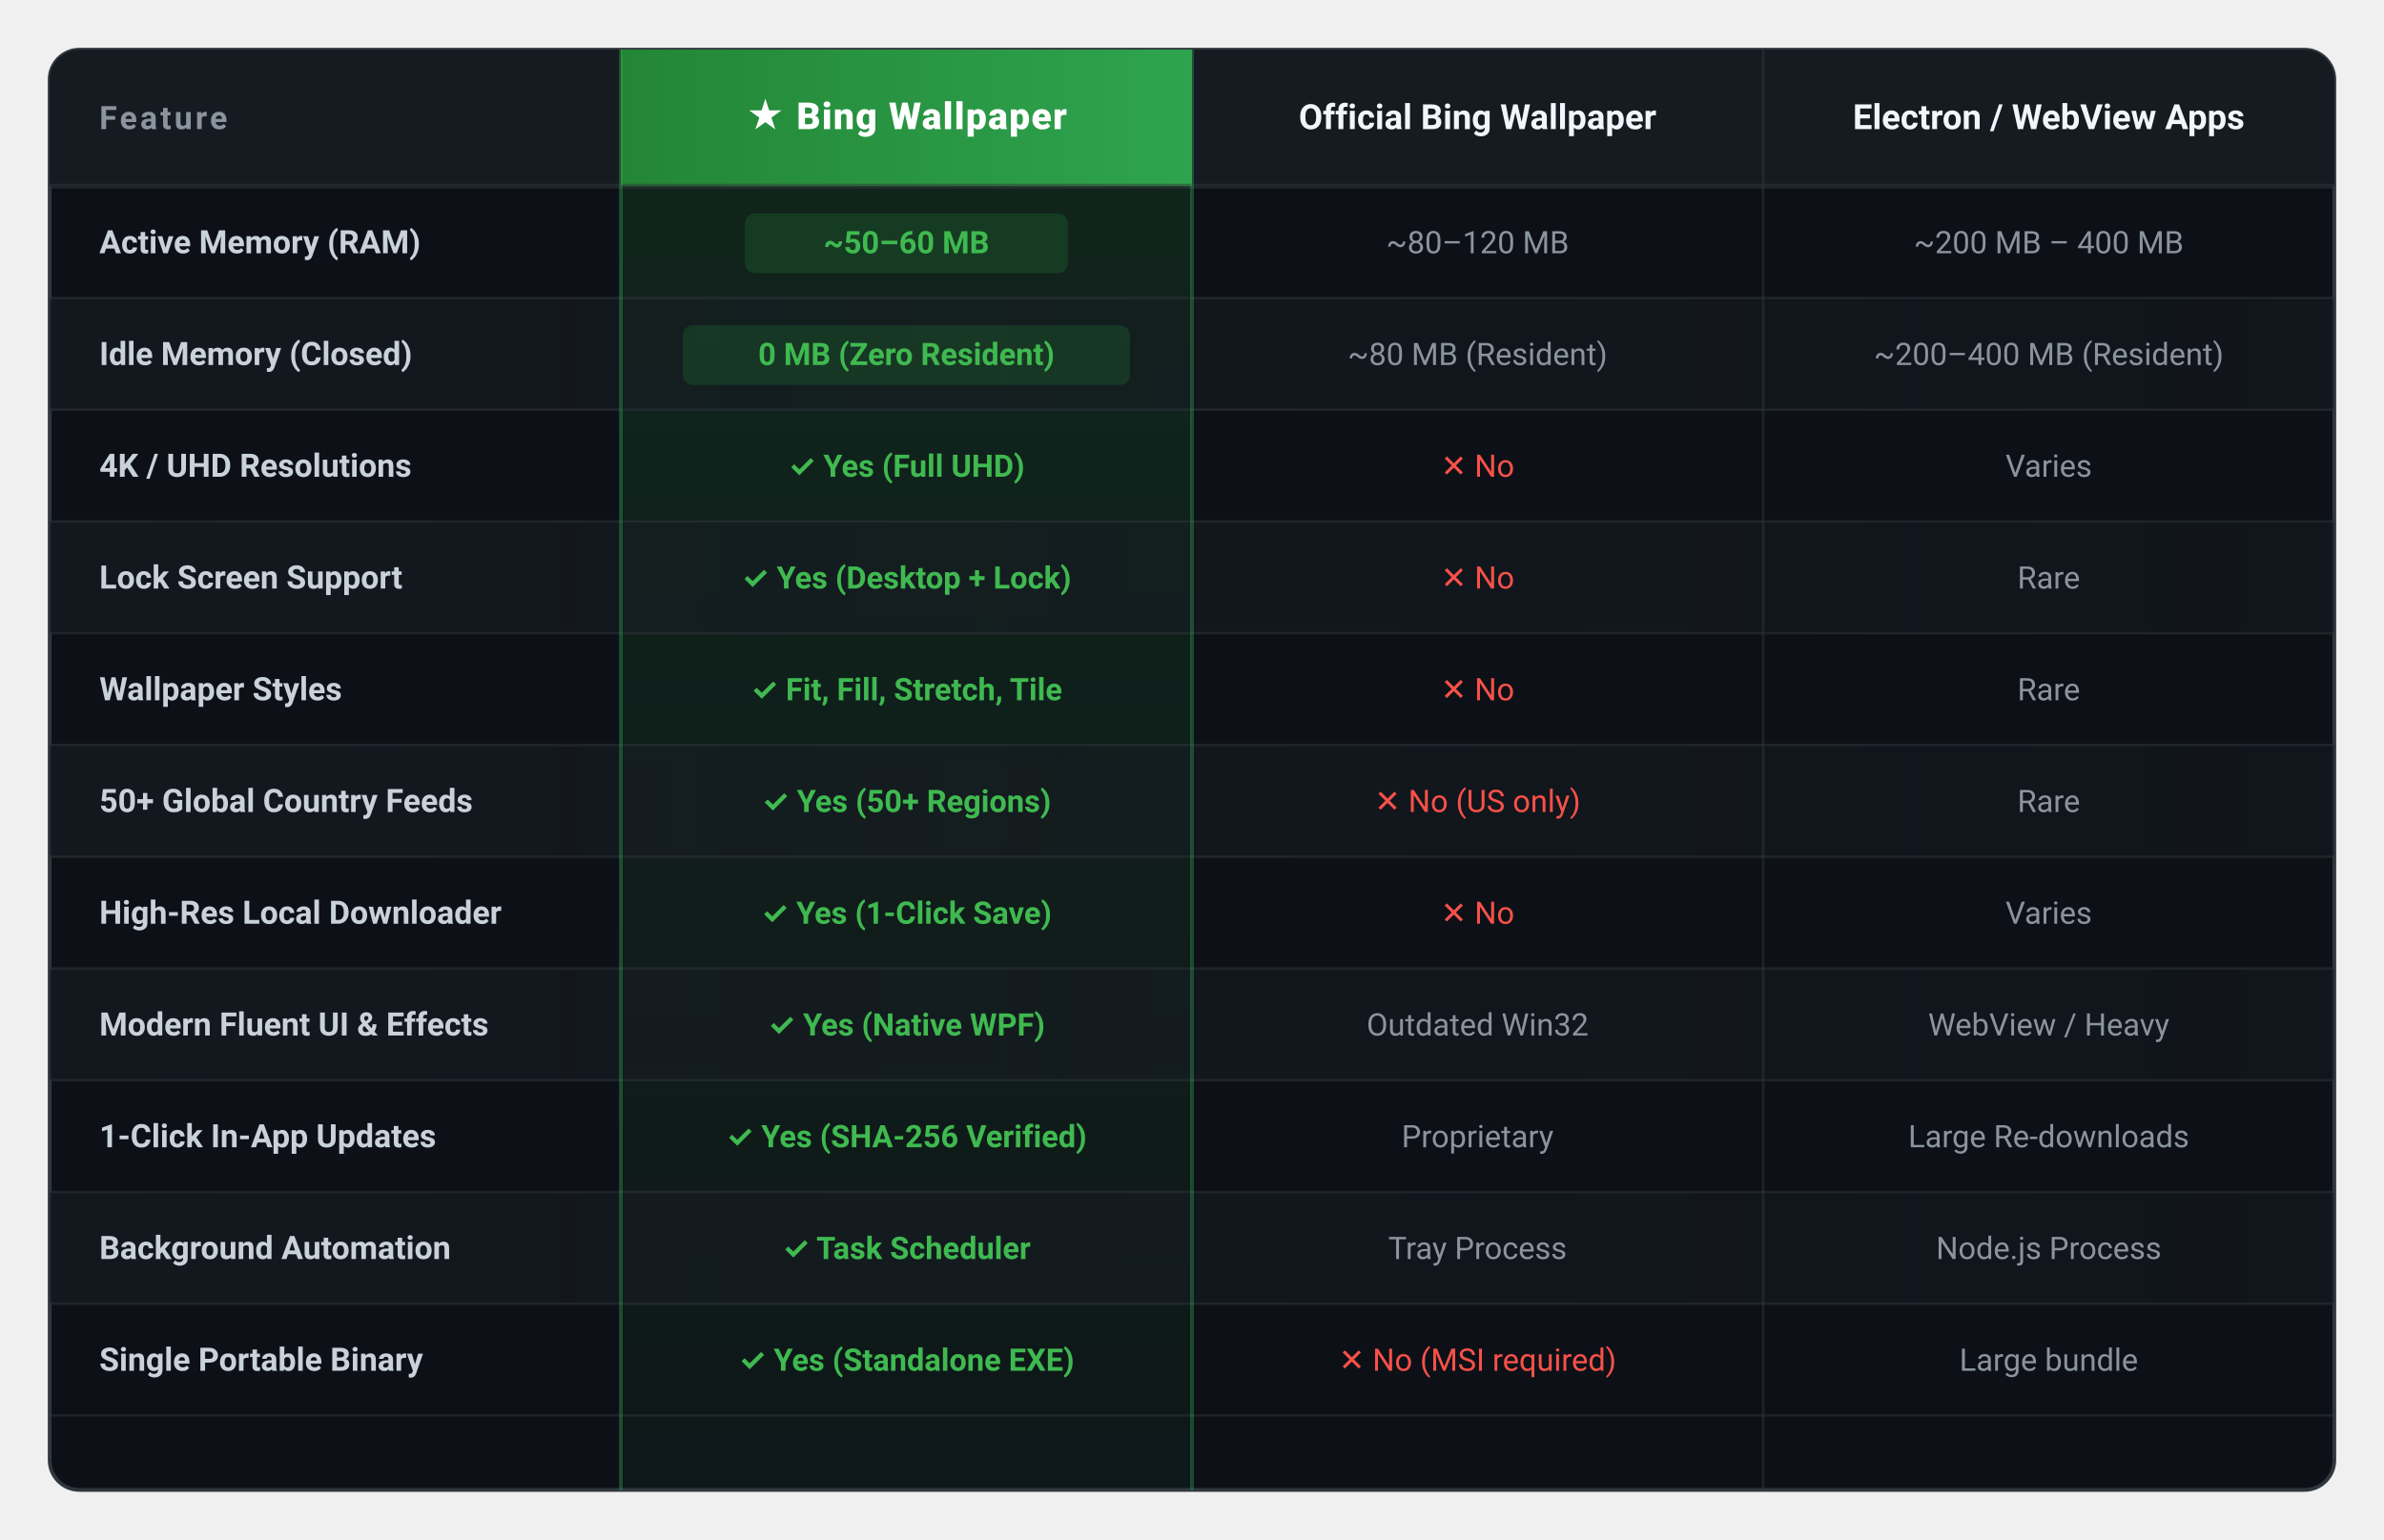
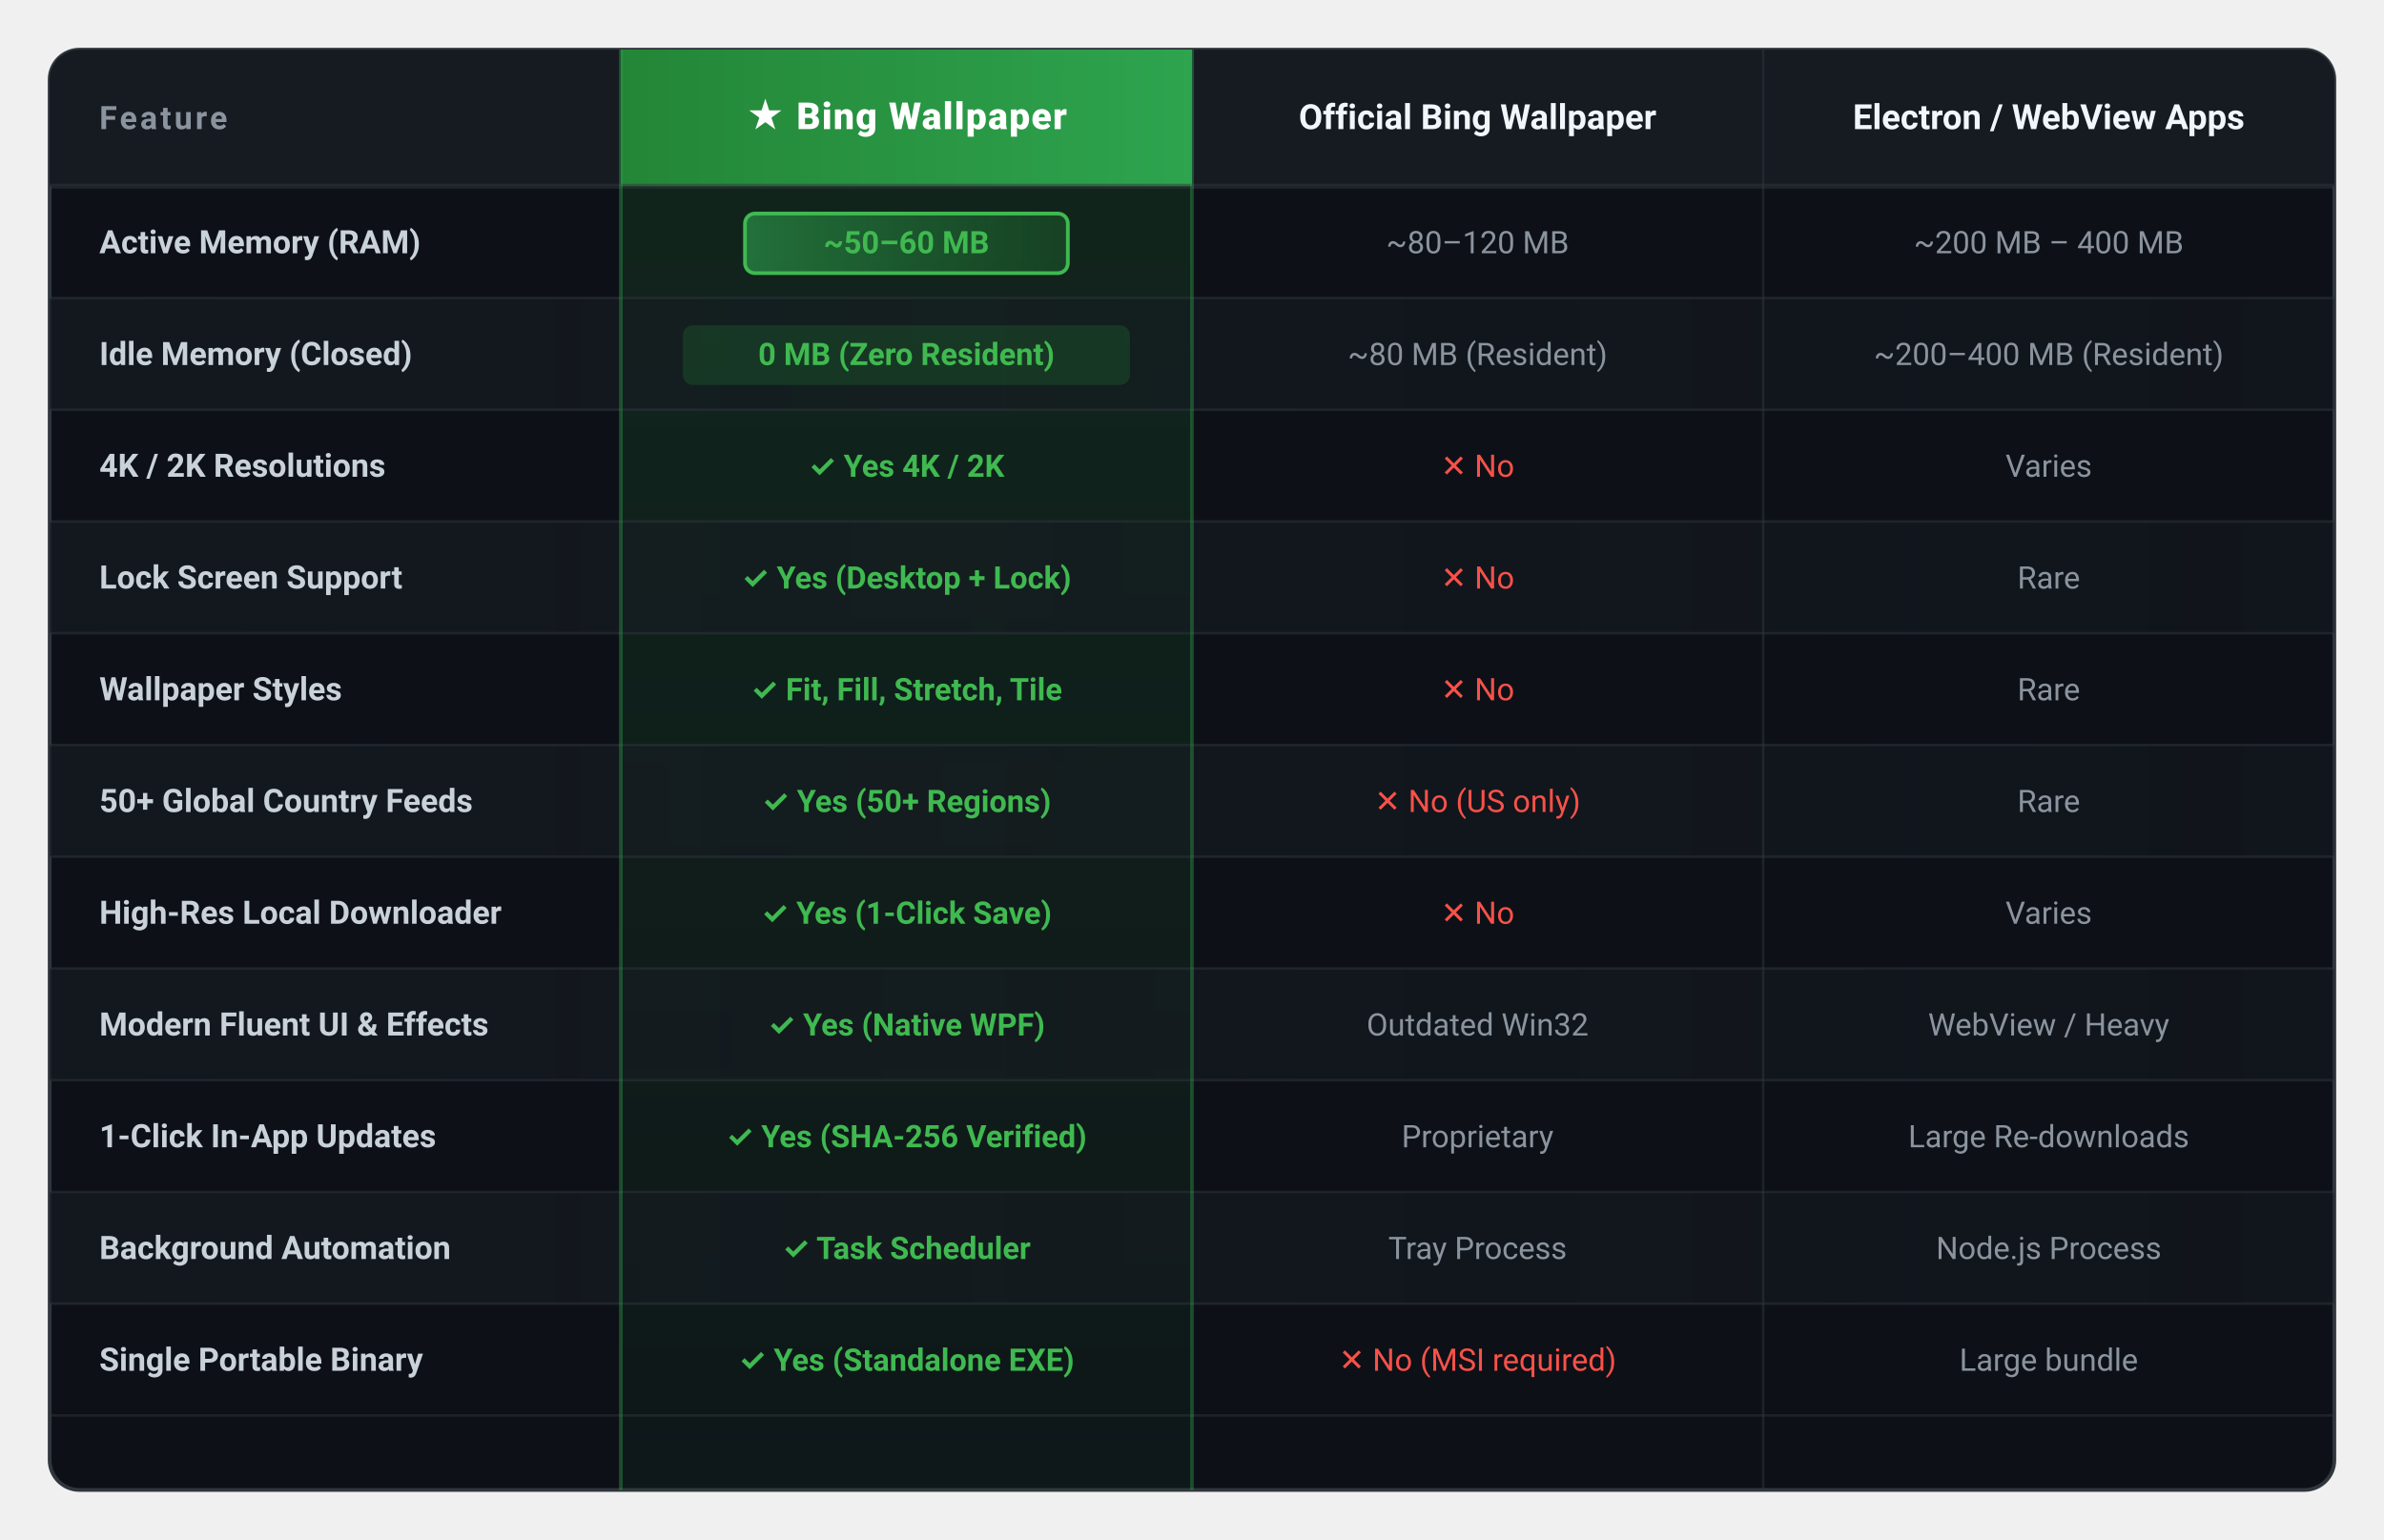
<svg xmlns="http://www.w3.org/2000/svg" viewBox="0 0 960 620" width="100%" height="100%" style="background: #0d1117; font-family: -apple-system, BlinkMacSystemFont, 'Segoe UI', Roboto, Helvetica, Arial, sans-serif;">
  <defs>
    <linearGradient id="winner-col" x1="0%" y1="0%" x2="0%" y2="100%">
      <stop offset="0%" stop-color="#238636" stop-opacity="0.18" />
      <stop offset="100%" stop-color="#238636" stop-opacity="0.05" />
    </linearGradient>
    <linearGradient id="winner-header" x1="0%" y1="0%" x2="100%" y2="0%">
      <stop offset="0%" stop-color="#238636" />
      <stop offset="100%" stop-color="#2ea44f" />
    </linearGradient>
    <linearGradient id="row-even" x1="0%" y1="0%" x2="100%" y2="0%">
      <stop offset="0%" stop-color="#161b22" stop-opacity="0.7" />
      <stop offset="100%" stop-color="#161b22" stop-opacity="0.4" />
    </linearGradient>
    <filter id="blur-bg">
      <feGaussianBlur stdDeviation="10" />
    </filter>
  </defs>
  <style>
    .title { font-size: 13px; font-weight: 700; text-transform: uppercase; letter-spacing: 1.2px; fill: #8b949e; }
    .header-text { font-size: 14px; font-weight: 700; fill: #f0f6fc; }
    .winner-header-text { font-size: 15px; font-weight: 800; fill: #ffffff; letter-spacing: 0.5px; }
    .cell-label { font-size: 13px; font-weight: 600; fill: #c9d1d9; }
    .cell-value { font-size: 12.5px; fill: #8b949e; }
    .cell-winner { font-size: 12.5px; font-weight: 700; fill: #3fb950; }
    .cell-bad { font-size: 12.5px; fill: #f85149; }
    .grid-line { stroke: #30363d; stroke-width: 1; stroke-opacity: 0.5; }
    .badge { rx: 4px; ry: 4px; }
  </style>
  <rect x="20" y="20" width="920" height="580" rx="12" fill="#0d1117" stroke="#30363d" stroke-width="1.5" />
  <rect x="250" y="20" width="230" height="580" fill="url(#winner-col)" rx="0" />
  <path d="M 20 32 C 20 25.37 25.37 20 32 20 L 250 20 L 250 75 L 20 75 Z" fill="#161b22" />
  <rect x="250" y="20" width="230" height="55" fill="url(#winner-header)" rx="0" />
  <rect x="250" y="20" width="230" height="10" fill="url(#winner-header)" />
  <path d="M 480 20 L 710 20 L 710 75 L 480 75 Z" fill="#161b22" />
  <path d="M 710 20 L 928 20 C 934.63 20 940 25.37 940 32 L 940 75 L 710 75 Z" fill="#161b22" />
  <text x="40" y="52" class="title">Feature</text>
  <text x="365" y="52" text-anchor="middle" class="winner-header-text">★ Bing Wallpaper</text>
  <text x="595" y="52" text-anchor="middle" class="header-text">Official Bing Wallpaper</text>
  <text x="825" y="52" text-anchor="middle" class="header-text">Electron / WebView Apps</text>
  <g id="row-backgrounds">
    <rect x="20" y="120" width="920" height="45" fill="url(#row-even)" />
    <rect x="20" y="210" width="920" height="45" fill="url(#row-even)" />
    <rect x="20" y="300" width="920" height="45" fill="url(#row-even)" />
    <rect x="20" y="390" width="920" height="45" fill="url(#row-even)" />
    <rect x="20" y="480" width="920" height="45" fill="url(#row-even)" />
  </g>
  <g class="grid-line">
    <line x1="20" y1="75" x2="940" y2="75" stroke="#30363d" stroke-width="2" />
    <line x1="20" y1="120" x2="940" y2="120" />
    <line x1="20" y1="165" x2="940" y2="165" />
    <line x1="20" y1="210" x2="940" y2="210" />
    <line x1="20" y1="255" x2="940" y2="255" />
    <line x1="20" y1="300" x2="940" y2="300" />
    <line x1="20" y1="345" x2="940" y2="345" />
    <line x1="20" y1="390" x2="940" y2="390" />
    <line x1="20" y1="435" x2="940" y2="435" />
    <line x1="20" y1="480" x2="940" y2="480" />
    <line x1="20" y1="525" x2="940" y2="525" />
    <line x1="20" y1="570" x2="940" y2="570" />
  </g>
  <g class="grid-line">
    <line x1="250" y1="20" x2="250" y2="600" stroke="#2ea44f" stroke-opacity="0.4" stroke-width="1.5" />
    <line x1="480" y1="20" x2="480" y2="600" stroke="#2ea44f" stroke-opacity="0.4" stroke-width="1.5" />
    <line x1="710" y1="20" x2="710" y2="600" />
  </g>
  <text x="40" y="102" class="cell-label">Active Memory (RAM)</text>
-   <rect x="300" y="86" width="130" height="24" class="badge" fill="#238636" fill-opacity="0.25" />
+   <g>
+     <defs>
+       <linearGradient id="special-glow-grad" x1="0%" y1="0%" x2="100%" y2="0%">
+         <stop offset="0%" stop-color="#2ea44f" stop-opacity="0.6" />
+         <stop offset="100%" stop-color="#238636" stop-opacity="0.3" />
+       </linearGradient>
+       <style>
+         @keyframes pulse-special {
+           0% { opacity: 0.7; filter: drop-shadow(0 0 2px #3fb950); }
+           50% { opacity: 1.0; filter: drop-shadow(0 0 8px #3fb950); }
+           100% { opacity: 0.7; filter: drop-shadow(0 0 2px #3fb950); }
+         }
+         .special-badge-glow {
+           animation: pulse-special 2s infinite ease-in-out;
+         }
+       </style>
+     </defs>
+     <rect x="300" y="86" width="130" height="24" rx="6" ry="6" class="badge special-badge-glow" fill="url(#special-glow-grad)" stroke="#3fb950" stroke-width="1.5" />
+   </g>
  <text x="365" y="102" text-anchor="middle" class="cell-winner">~50–60 MB</text>
  <text x="595" y="102" text-anchor="middle" class="cell-value">~80–120 MB</text>
  <text x="825" y="102" text-anchor="middle" class="cell-value">~200 MB – 400 MB</text>
  <text x="40" y="147" class="cell-label">Idle Memory (Closed)</text>
  <rect x="275" y="131" width="180" height="24" class="badge" fill="#238636" fill-opacity="0.25" />
  <text x="365" y="147" text-anchor="middle" class="cell-winner">0 MB (Zero Resident)</text>
  <text x="595" y="147" text-anchor="middle" class="cell-value">~80 MB (Resident)</text>
  <text x="825" y="147" text-anchor="middle" class="cell-value">~200–400 MB (Resident)</text>
-   <text x="40" y="192" class="cell-label">4K / UHD Resolutions</text>
-   <text x="365" y="192" text-anchor="middle" class="cell-winner">✓ Yes (Full UHD)</text>
+   <text x="40" y="192" class="cell-label"> 4K / 2K Resolutions</text>
+   <text x="365" y="192" text-anchor="middle" class="cell-winner">✓ Yes 4K / 2K </text>
  <text x="595" y="192" text-anchor="middle" class="cell-bad">✕ No</text>
  <text x="825" y="192" text-anchor="middle" class="cell-value">Varies</text>
  <text x="40" y="237" class="cell-label">Lock Screen Support</text>
  <text x="365" y="237" text-anchor="middle" class="cell-winner">✓ Yes (Desktop + Lock)</text>
  <text x="595" y="237" text-anchor="middle" class="cell-bad">✕ No</text>
  <text x="825" y="237" text-anchor="middle" class="cell-value">Rare</text>
  <text x="40" y="282" class="cell-label">Wallpaper Styles</text>
  <text x="365" y="282" text-anchor="middle" class="cell-winner">✓ Fit, Fill, Stretch, Tile</text>
  <text x="595" y="282" text-anchor="middle" class="cell-bad">✕ No</text>
  <text x="825" y="282" text-anchor="middle" class="cell-value">Rare</text>
  <text x="40" y="327" class="cell-label">50+ Global Country Feeds</text>
  <text x="365" y="327" text-anchor="middle" class="cell-winner">✓ Yes (50+ Regions)</text>
  <text x="595" y="327" text-anchor="middle" class="cell-bad">✕ No (US only)</text>
  <text x="825" y="327" text-anchor="middle" class="cell-value">Rare</text>
  <text x="40" y="372" class="cell-label">High-Res Local Downloader</text>
  <text x="365" y="372" text-anchor="middle" class="cell-winner">✓ Yes (1-Click Save)</text>
  <text x="595" y="372" text-anchor="middle" class="cell-bad">✕ No</text>
  <text x="825" y="372" text-anchor="middle" class="cell-value">Varies</text>
  <text x="40" y="417" class="cell-label">Modern Fluent UI &amp; Effects</text>
  <text x="365" y="417" text-anchor="middle" class="cell-winner">✓ Yes (Native WPF)</text>
  <text x="595" y="417" text-anchor="middle" class="cell-value">Outdated Win32</text>
  <text x="825" y="417" text-anchor="middle" class="cell-value">WebView / Heavy</text>
  <text x="40" y="462" class="cell-label">1-Click In-App Updates</text>
  <text x="365" y="462" text-anchor="middle" class="cell-winner">✓ Yes (SHA-256 Verified)</text>
  <text x="595" y="462" text-anchor="middle" class="cell-value">Proprietary</text>
  <text x="825" y="462" text-anchor="middle" class="cell-value">Large Re-downloads</text>
  <text x="40" y="507" class="cell-label">Background Automation</text>
  <text x="365" y="507" text-anchor="middle" class="cell-winner">✓ Task Scheduler</text>
  <text x="595" y="507" text-anchor="middle" class="cell-value">Tray Process</text>
  <text x="825" y="507" text-anchor="middle" class="cell-value">Node.js Process</text>
  <text x="40" y="552" class="cell-label">Single Portable Binary</text>
  <text x="365" y="552" text-anchor="middle" class="cell-winner">✓ Yes (Standalone EXE)</text>
  <text x="595" y="552" text-anchor="middle" class="cell-bad">✕ No (MSI required)</text>
  <text x="825" y="552" text-anchor="middle" class="cell-value">Large bundle</text>
</svg>
